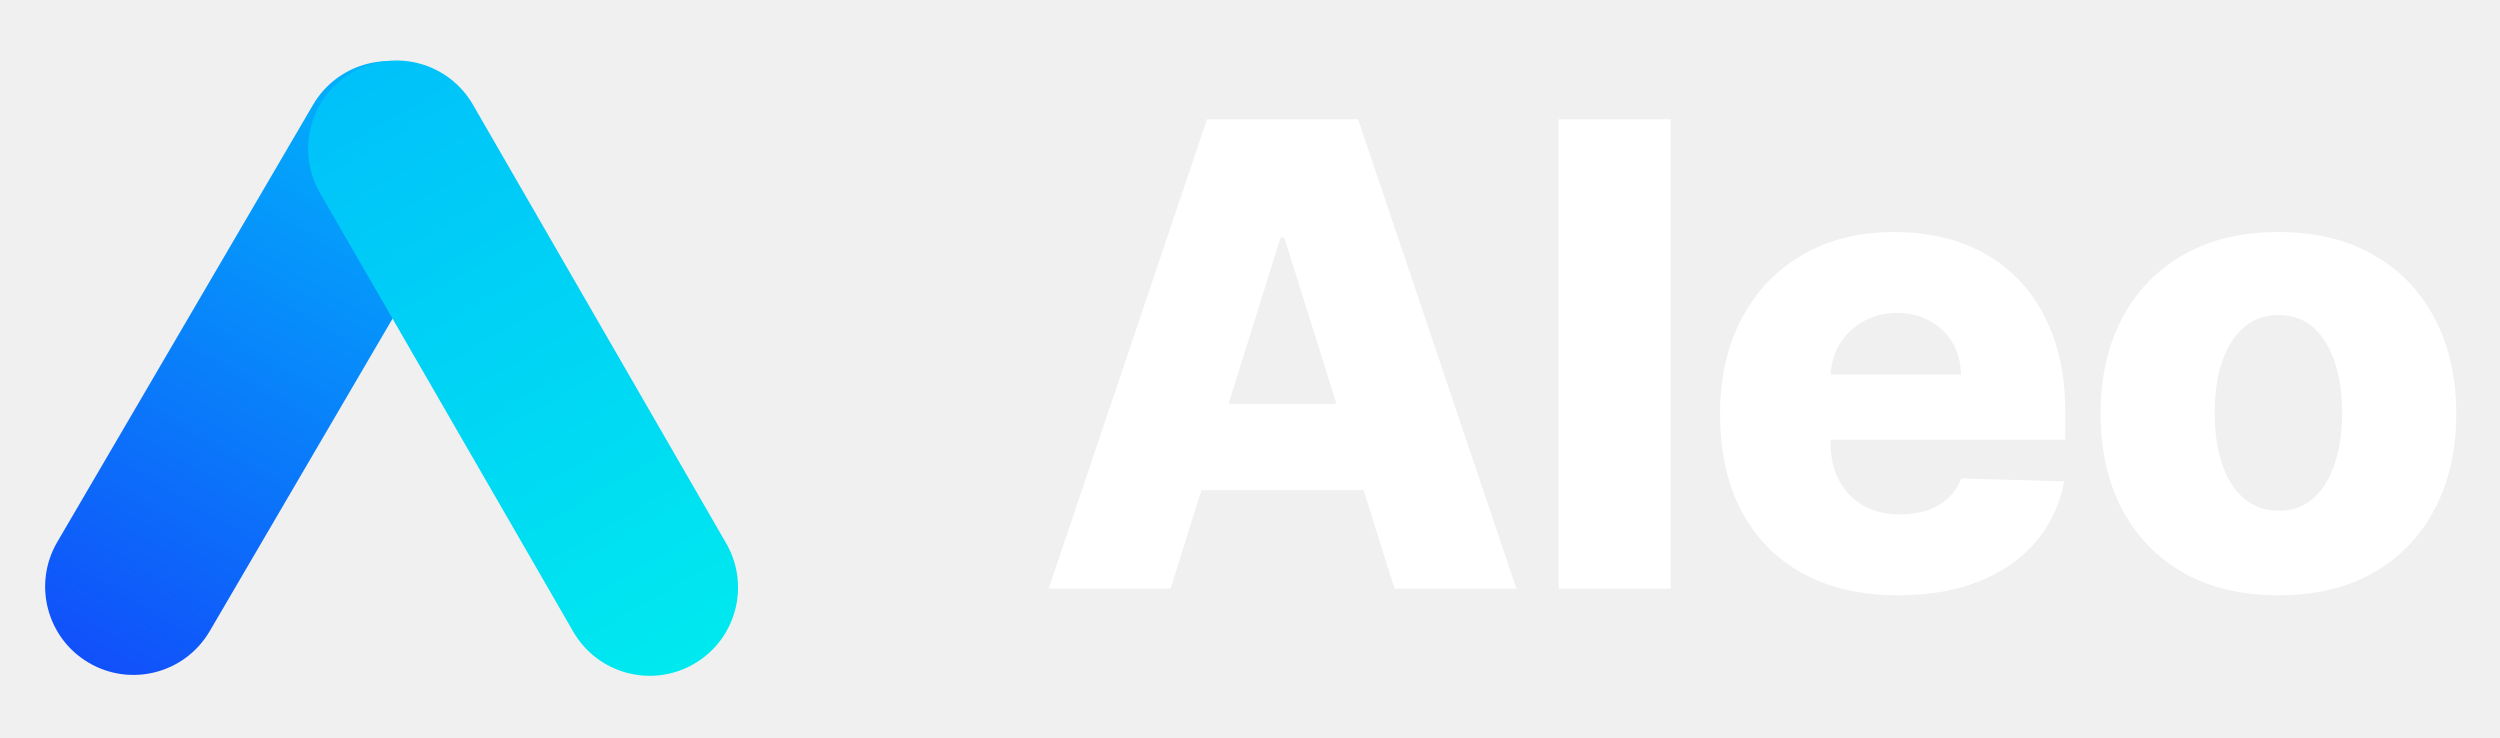
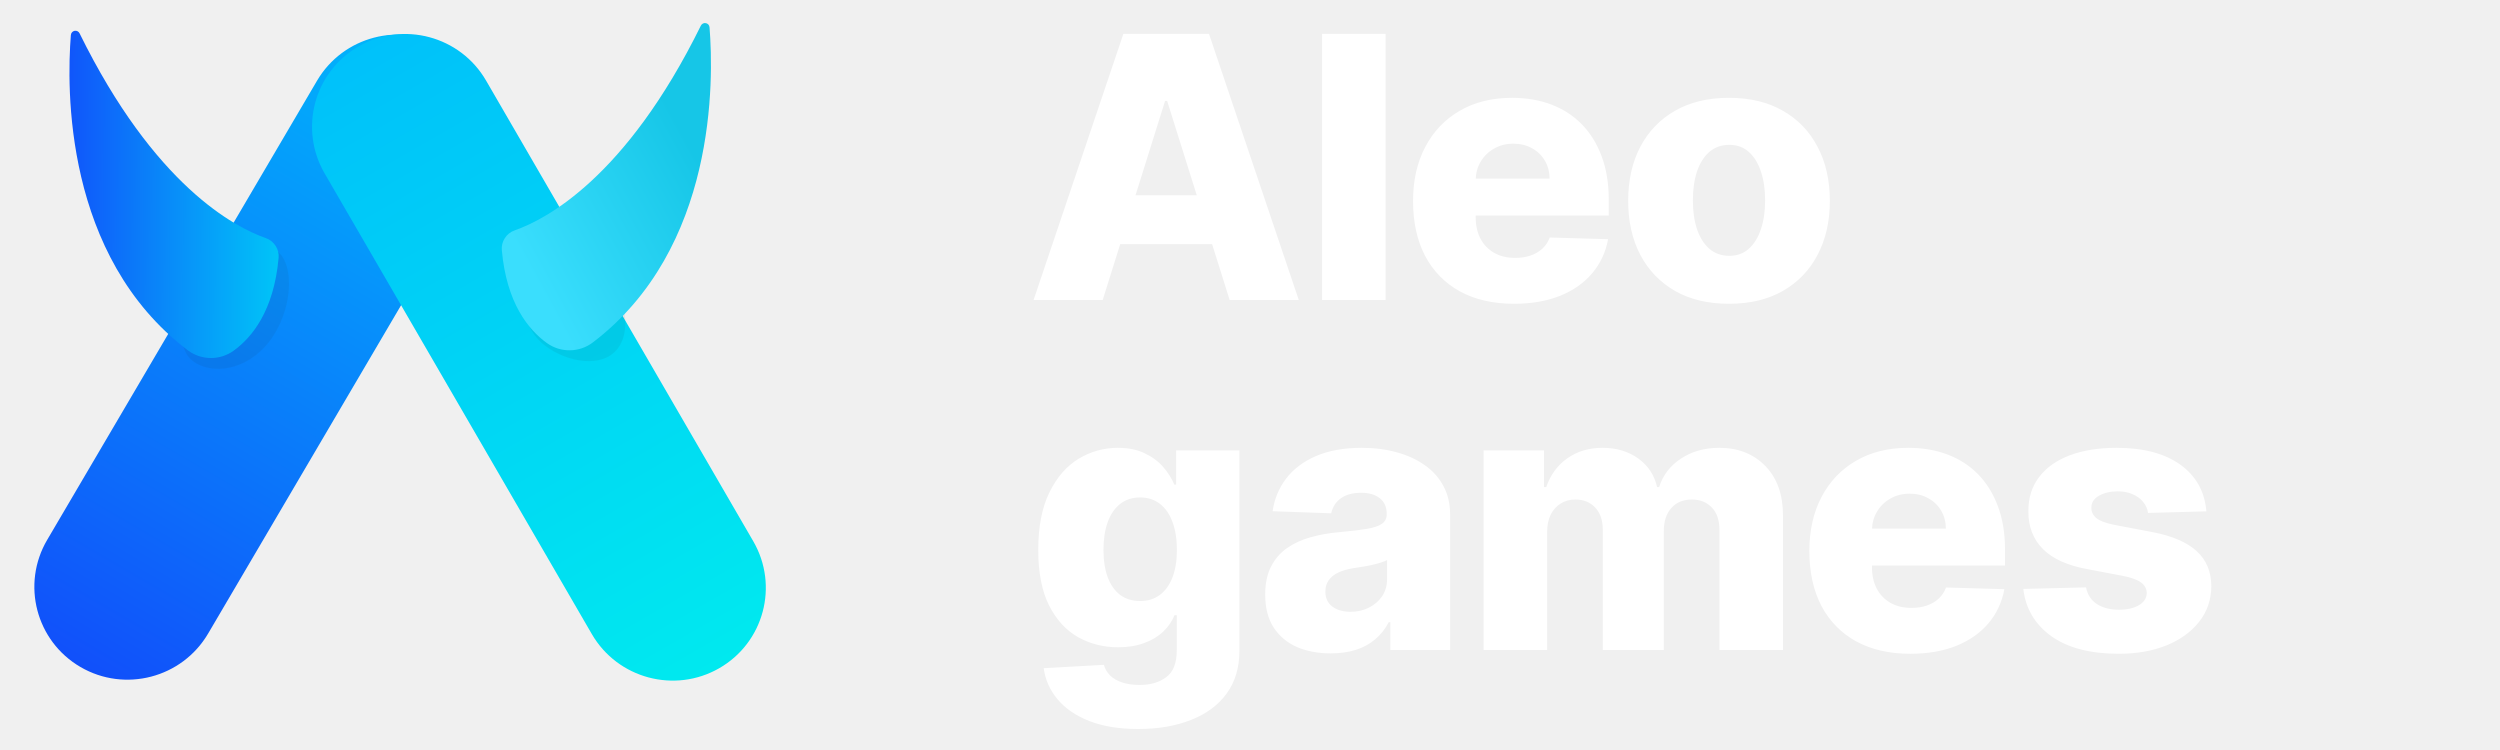
- <svg xmlns="http://www.w3.org/2000/svg" width="61" height="18" viewBox="0 0 61 18" fill="none">
-   <rect x="8.726" y="0.697" width="4.309" height="16.669" rx="2.154" transform="rotate(30.3285 8.72559 0.697342)" fill="url(#paint0_linear_134_390)" />
-   <rect x="6.73" y="2.842" width="4.309" height="16.669" rx="2.154" transform="rotate(-30 6.73047 2.84186)" fill="url(#paint1_linear_134_390)" />
-   <path d="M28.562 14.363H25.587L29.452 2.91H33.137L37.001 14.363H34.026L31.336 5.796H31.247L28.562 14.363ZM28.165 9.856H34.384V11.959H28.165V9.856ZM40.764 2.91V14.363H38.03V2.91H40.764ZM46.315 14.525C45.417 14.525 44.641 14.348 43.989 13.994C43.34 13.636 42.841 13.127 42.49 12.467C42.144 11.804 41.97 11.015 41.97 10.102C41.97 9.215 42.145 8.439 42.496 7.776C42.846 7.108 43.34 6.59 43.978 6.221C44.615 5.848 45.367 5.662 46.231 5.662C46.843 5.662 47.402 5.757 47.909 5.947C48.416 6.137 48.854 6.418 49.223 6.791C49.593 7.164 49.88 7.625 50.085 8.173C50.29 8.717 50.392 9.341 50.392 10.046V10.728H42.926V9.14H47.848C47.844 8.849 47.775 8.59 47.641 8.363C47.507 8.135 47.322 7.958 47.087 7.831C46.856 7.701 46.589 7.636 46.287 7.636C45.982 7.636 45.708 7.705 45.465 7.843C45.223 7.977 45.031 8.161 44.889 8.396C44.748 8.627 44.673 8.89 44.666 9.185V10.801C44.666 11.151 44.735 11.459 44.873 11.724C45.011 11.985 45.206 12.188 45.46 12.333C45.713 12.479 46.015 12.551 46.366 12.551C46.608 12.551 46.828 12.518 47.026 12.451C47.223 12.384 47.393 12.285 47.535 12.154C47.676 12.024 47.782 11.864 47.853 11.673L50.364 11.746C50.26 12.309 50.031 12.799 49.676 13.217C49.326 13.631 48.865 13.953 48.295 14.184C47.725 14.412 47.065 14.525 46.315 14.525ZM55.594 14.525C54.692 14.525 53.916 14.341 53.267 13.972C52.622 13.599 52.125 13.081 51.774 12.417C51.428 11.75 51.254 10.976 51.254 10.096C51.254 9.213 51.428 8.439 51.774 7.776C52.125 7.108 52.622 6.59 53.267 6.221C53.916 5.848 54.692 5.662 55.594 5.662C56.496 5.662 57.27 5.848 57.915 6.221C58.563 6.59 59.061 7.108 59.408 7.776C59.758 8.439 59.933 9.213 59.933 10.096C59.933 10.976 59.758 11.75 59.408 12.417C59.061 13.081 58.563 13.599 57.915 13.972C57.27 14.341 56.496 14.525 55.594 14.525ZM55.611 12.462C55.939 12.462 56.216 12.361 56.444 12.16C56.671 11.959 56.845 11.679 56.964 11.321C57.087 10.963 57.148 10.549 57.148 10.08C57.148 9.602 57.087 9.185 56.964 8.827C56.845 8.469 56.671 8.189 56.444 7.988C56.216 7.787 55.939 7.686 55.611 7.686C55.271 7.686 54.984 7.787 54.749 7.988C54.518 8.189 54.341 8.469 54.218 8.827C54.099 9.185 54.039 9.602 54.039 10.08C54.039 10.549 54.099 10.963 54.218 11.321C54.341 11.679 54.518 11.959 54.749 12.16C54.984 12.361 55.271 12.462 55.611 12.462Z" fill="white" />
+ <svg xmlns="http://www.w3.org/2000/svg" width="100" height="30" viewBox="0 0 100 30" fill="none">
+   <path d="M44.108 12H41.343L44.935 1.355H48.36L51.951 12H49.186L46.686 4.037H46.603L44.108 12ZM43.739 7.811H49.519V9.765H43.739V7.811ZM55.425 1.355V12H52.883V1.355H55.425ZM60.56 12.151C59.725 12.151 59.005 11.986 58.398 11.657C57.795 11.324 57.331 10.851 57.005 10.238C56.683 9.621 56.522 8.888 56.522 8.039C56.522 7.215 56.685 6.494 57.011 5.877C57.336 5.257 57.795 4.775 58.388 4.432C58.98 4.086 59.679 3.913 60.483 3.913C61.051 3.913 61.571 4.001 62.042 4.178C62.513 4.354 62.92 4.616 63.263 4.962C63.606 5.309 63.873 5.737 64.064 6.246C64.254 6.752 64.35 7.333 64.35 7.987V8.622H57.411V7.145H61.985C61.981 6.875 61.917 6.634 61.792 6.423C61.668 6.212 61.496 6.047 61.278 5.929C61.063 5.808 60.815 5.747 60.535 5.747C60.25 5.747 59.996 5.811 59.77 5.94C59.545 6.064 59.367 6.236 59.235 6.454C59.103 6.669 59.034 6.913 59.027 7.187V8.689C59.027 9.015 59.091 9.301 59.219 9.547C59.348 9.789 59.53 9.978 59.765 10.113C60.001 10.248 60.282 10.316 60.607 10.316C60.833 10.316 61.037 10.285 61.221 10.222C61.404 10.16 61.562 10.068 61.694 9.947C61.825 9.826 61.924 9.677 61.99 9.5L64.324 9.568C64.227 10.091 64.013 10.546 63.684 10.934C63.358 11.319 62.931 11.619 62.4 11.834C61.87 12.045 61.257 12.151 60.56 12.151ZM69.16 12.151C68.322 12.151 67.601 11.979 66.998 11.636C66.399 11.29 65.936 10.808 65.61 10.191C65.288 9.571 65.127 8.852 65.127 8.034C65.127 7.213 65.288 6.494 65.61 5.877C65.936 5.257 66.399 4.775 66.998 4.432C67.601 4.086 68.322 3.913 69.16 3.913C69.999 3.913 70.718 4.086 71.317 4.432C71.92 4.775 72.383 5.257 72.705 5.877C73.031 6.494 73.194 7.213 73.194 8.034C73.194 8.852 73.031 9.571 72.705 10.191C72.383 10.808 71.92 11.29 71.317 11.636C70.718 11.979 69.999 12.151 69.16 12.151ZM69.176 10.233C69.481 10.233 69.739 10.139 69.95 9.952C70.162 9.765 70.323 9.505 70.434 9.173C70.548 8.84 70.605 8.455 70.605 8.019C70.605 7.575 70.548 7.187 70.434 6.854C70.323 6.522 70.162 6.262 69.95 6.075C69.739 5.888 69.481 5.794 69.176 5.794C68.861 5.794 68.594 5.888 68.375 6.075C68.161 6.262 67.996 6.522 67.882 6.854C67.771 7.187 67.715 7.575 67.715 8.019C67.715 8.455 67.771 8.84 67.882 9.173C67.996 9.505 68.161 9.765 68.375 9.952C68.594 10.139 68.861 10.233 69.176 10.233ZM45.527 29.16C44.768 29.16 44.118 29.054 43.578 28.843C43.037 28.632 42.613 28.342 42.305 27.975C41.996 27.608 41.811 27.192 41.748 26.728L44.155 26.593C44.2 26.755 44.283 26.897 44.404 27.019C44.529 27.14 44.69 27.234 44.888 27.299C45.089 27.365 45.324 27.398 45.595 27.398C46.021 27.398 46.373 27.294 46.65 27.086C46.93 26.882 47.071 26.523 47.071 26.01V24.607H46.982C46.882 24.853 46.73 25.073 46.525 25.267C46.321 25.461 46.066 25.614 45.761 25.724C45.459 25.835 45.113 25.891 44.721 25.891C44.139 25.891 43.606 25.756 43.121 25.485C42.639 25.212 42.253 24.789 41.962 24.217C41.674 23.642 41.53 22.902 41.53 21.998C41.53 21.066 41.679 20.298 41.977 19.695C42.275 19.089 42.665 18.64 43.147 18.349C43.632 18.058 44.153 17.913 44.711 17.913C45.13 17.913 45.489 17.985 45.787 18.131C46.088 18.273 46.336 18.457 46.53 18.682C46.724 18.907 46.871 19.141 46.972 19.384H47.045V18.017H49.576V26.031C49.576 26.707 49.406 27.277 49.067 27.741C48.727 28.206 48.252 28.557 47.642 28.796C47.033 29.039 46.328 29.16 45.527 29.16ZM45.605 24.041C45.913 24.041 46.177 23.959 46.395 23.796C46.613 23.633 46.781 23.399 46.899 23.095C47.017 22.79 47.076 22.424 47.076 21.998C47.076 21.565 47.017 21.192 46.899 20.88C46.785 20.565 46.617 20.323 46.395 20.153C46.177 19.983 45.913 19.898 45.605 19.898C45.29 19.898 45.023 19.985 44.805 20.158C44.586 20.331 44.42 20.576 44.306 20.891C44.195 21.203 44.139 21.572 44.139 21.998C44.139 22.424 44.197 22.79 44.311 23.095C44.425 23.399 44.59 23.633 44.805 23.796C45.023 23.959 45.29 24.041 45.605 24.041ZM53.233 26.135C52.724 26.135 52.271 26.05 51.876 25.881C51.485 25.707 51.175 25.447 50.946 25.101C50.721 24.751 50.608 24.312 50.608 23.786C50.608 23.342 50.686 22.968 50.842 22.663C50.998 22.358 51.213 22.11 51.486 21.92C51.76 21.729 52.075 21.585 52.432 21.488C52.789 21.388 53.17 21.32 53.576 21.286C54.03 21.244 54.395 21.201 54.673 21.156C54.95 21.107 55.151 21.04 55.276 20.953C55.404 20.863 55.468 20.737 55.468 20.574V20.548C55.468 20.281 55.376 20.075 55.192 19.929C55.009 19.784 54.761 19.711 54.449 19.711C54.113 19.711 53.843 19.784 53.638 19.929C53.434 20.075 53.304 20.276 53.248 20.532L50.904 20.449C50.974 19.964 51.152 19.531 51.44 19.15C51.731 18.765 52.129 18.463 52.635 18.245C53.145 18.023 53.756 17.913 54.47 17.913C54.979 17.913 55.449 17.973 55.878 18.095C56.308 18.212 56.682 18.386 57.001 18.614C57.32 18.84 57.566 19.117 57.739 19.446C57.916 19.775 58.004 20.151 58.004 20.574V26H55.613V24.888H55.551C55.409 25.158 55.227 25.387 55.005 25.574C54.787 25.761 54.529 25.901 54.231 25.995C53.936 26.088 53.604 26.135 53.233 26.135ZM54.018 24.472C54.291 24.472 54.538 24.416 54.756 24.306C54.977 24.195 55.154 24.042 55.286 23.848C55.418 23.651 55.483 23.422 55.483 23.162V22.403C55.411 22.441 55.322 22.476 55.218 22.507C55.118 22.538 55.007 22.568 54.886 22.596C54.764 22.623 54.64 22.648 54.511 22.668C54.383 22.689 54.26 22.708 54.142 22.726C53.903 22.764 53.699 22.823 53.529 22.902C53.363 22.982 53.235 23.086 53.145 23.214C53.058 23.339 53.015 23.488 53.015 23.661C53.015 23.924 53.108 24.125 53.295 24.264C53.486 24.403 53.727 24.472 54.018 24.472ZM59.344 26V18.017H61.761V19.482H61.849C62.016 18.997 62.297 18.614 62.691 18.334C63.087 18.053 63.558 17.913 64.105 17.913C64.66 17.913 65.134 18.055 65.529 18.339C65.924 18.623 66.176 19.004 66.283 19.482H66.366C66.515 19.008 66.806 18.628 67.239 18.344C67.672 18.056 68.184 17.913 68.773 17.913C69.528 17.913 70.141 18.155 70.613 18.64C71.084 19.122 71.32 19.784 71.32 20.626V26H68.778V21.208C68.778 20.809 68.676 20.506 68.471 20.298C68.267 20.087 68.002 19.981 67.676 19.981C67.326 19.981 67.05 20.096 66.85 20.324C66.652 20.549 66.553 20.853 66.553 21.234V26H64.111V21.182C64.111 20.811 64.01 20.518 63.809 20.303C63.608 20.089 63.343 19.981 63.014 19.981C62.792 19.981 62.596 20.035 62.426 20.142C62.257 20.246 62.123 20.395 62.026 20.589C61.933 20.783 61.886 21.012 61.886 21.275V26H59.344ZM76.412 26.151C75.577 26.151 74.856 25.986 74.25 25.657C73.647 25.324 73.183 24.851 72.857 24.238C72.535 23.621 72.374 22.888 72.374 22.039C72.374 21.215 72.537 20.494 72.862 19.877C73.188 19.257 73.647 18.775 74.24 18.432C74.832 18.086 75.53 17.913 76.334 17.913C76.903 17.913 77.422 18.001 77.894 18.178C78.365 18.354 78.772 18.616 79.115 18.962C79.458 19.309 79.725 19.737 79.915 20.246C80.106 20.752 80.201 21.333 80.201 21.988V22.622H73.262V21.145H77.836C77.833 20.875 77.769 20.634 77.644 20.423C77.519 20.212 77.348 20.047 77.129 19.929C76.915 19.808 76.667 19.747 76.386 19.747C76.102 19.747 75.847 19.811 75.622 19.94C75.397 20.064 75.219 20.236 75.087 20.454C74.955 20.669 74.886 20.913 74.879 21.187V22.689C74.879 23.015 74.943 23.301 75.071 23.547C75.199 23.789 75.381 23.978 75.617 24.113C75.853 24.248 76.133 24.316 76.459 24.316C76.684 24.316 76.889 24.285 77.072 24.222C77.256 24.16 77.414 24.068 77.545 23.947C77.677 23.826 77.776 23.677 77.841 23.5L80.175 23.567C80.078 24.091 79.865 24.546 79.536 24.934C79.21 25.319 78.782 25.619 78.252 25.834C77.722 26.045 77.109 26.151 76.412 26.151ZM88.255 20.454L85.921 20.517C85.897 20.35 85.831 20.203 85.724 20.075C85.617 19.943 85.476 19.841 85.303 19.768C85.133 19.692 84.936 19.654 84.71 19.654C84.416 19.654 84.165 19.713 83.957 19.831C83.752 19.948 83.652 20.108 83.655 20.309C83.652 20.465 83.714 20.6 83.843 20.714C83.974 20.828 84.208 20.92 84.544 20.989L86.083 21.281C86.88 21.433 87.472 21.686 87.86 22.039C88.252 22.393 88.449 22.861 88.453 23.443C88.449 23.99 88.286 24.467 87.964 24.872C87.645 25.277 87.209 25.593 86.654 25.818C86.1 26.04 85.466 26.151 84.752 26.151C83.612 26.151 82.713 25.917 82.055 25.449C81.4 24.978 81.025 24.347 80.932 23.557L83.442 23.495C83.498 23.786 83.641 24.008 83.874 24.16C84.106 24.312 84.402 24.389 84.762 24.389C85.088 24.389 85.353 24.328 85.558 24.207C85.762 24.086 85.866 23.924 85.87 23.724C85.866 23.543 85.786 23.399 85.63 23.292C85.475 23.181 85.23 23.095 84.898 23.032L83.505 22.767C82.704 22.622 82.108 22.353 81.717 21.962C81.325 21.567 81.131 21.064 81.135 20.454C81.131 19.921 81.273 19.465 81.561 19.087C81.848 18.706 82.257 18.415 82.787 18.214C83.317 18.013 83.943 17.913 84.664 17.913C85.745 17.913 86.597 18.14 87.221 18.593C87.845 19.044 88.189 19.664 88.255 20.454Z" fill="white" />
+   <rect width="7.449" height="28.753" rx="3.725" transform="matrix(0.864152 0.503231 -0.506684 0.862132 14.5688 0.0169296)" fill="url(#paint0_linear_601_2)" />
+   <rect width="7.449" height="28.753" rx="3.725" transform="matrix(0.867016 -0.49828 0.501722 0.865029 11.1152 3.71191)" fill="url(#paint1_linear_601_2)" />
+   <path opacity="0.06" d="M24.068 10.875C24.94 11.539 25.333 13.126 24.709 13.94C24.084 14.755 22.678 14.487 21.806 13.828C20.934 13.168 20.734 11.968 21.361 11.153C21.988 10.338 23.196 10.214 24.068 10.875Z" fill="#12100B" />
+   <path opacity="0.06" d="M11.088 10.046C11.803 10.59 11.708 12.437 10.777 13.652C9.847 14.867 8.433 14.988 7.717 14.444C7.001 13.9 7.176 12.476 8.106 11.261C9.037 10.047 10.372 9.503 11.088 10.046Z" fill="#12100B" />
+   <path d="M28.381 1.09C28.551 3.194 28.666 9.939 23.709 13.701C23.447 13.899 23.127 14.008 22.798 14.012C22.469 14.017 22.147 13.916 21.879 13.724C21.141 13.195 20.263 12.127 20.073 10.008C20.058 9.838 20.1 9.668 20.193 9.525C20.285 9.381 20.423 9.273 20.584 9.216C21.837 8.777 25.041 7.107 28.035 1.024C28.053 0.988 28.082 0.959 28.117 0.941C28.154 0.923 28.194 0.918 28.234 0.925C28.273 0.933 28.309 0.953 28.336 0.983C28.362 1.013 28.378 1.05 28.381 1.09Z" fill="url(#paint2_linear_601_2)" />
+   <path d="M2.835 1.399C2.666 3.502 2.551 10.247 7.508 14.009C7.77 14.207 8.09 14.317 8.419 14.321C8.748 14.325 9.07 14.224 9.338 14.033C10.076 13.503 10.954 12.435 11.144 10.316C11.159 10.146 11.117 9.976 11.024 9.833C10.932 9.689 10.794 9.581 10.633 9.524C9.379 9.085 6.175 7.415 3.182 1.332C3.165 1.296 3.136 1.267 3.1 1.249C3.064 1.231 3.023 1.225 2.983 1.233C2.944 1.24 2.908 1.261 2.881 1.291C2.854 1.321 2.838 1.359 2.835 1.399Z" fill="url(#paint3_linear_601_2)" />
  <defs>
-     <linearGradient id="paint0_linear_134_390" x1="10.88" y1="0.697" x2="10.88" y2="17.366" gradientUnits="userSpaceOnUse">
+     <linearGradient id="paint0_linear_601_2" x1="3.725" y1="0" x2="3.725" y2="28.753" gradientUnits="userSpaceOnUse">
      <stop stop-color="#00B7FB" />
      <stop offset="1" stop-color="#1150FA" />
    </linearGradient>
-     <linearGradient id="paint1_linear_134_390" x1="8.885" y1="2.842" x2="8.885" y2="19.511" gradientUnits="userSpaceOnUse">
+     <linearGradient id="paint1_linear_601_2" x1="3.725" y1="0" x2="3.725" y2="28.753" gradientUnits="userSpaceOnUse">
      <stop stop-color="#00C1FA" />
      <stop offset="1" stop-color="#00E9EF" />
    </linearGradient>
+     <linearGradient id="paint2_linear_601_2" x1="21.426" y1="11.287" x2="28.507" y2="7.452" gradientUnits="userSpaceOnUse">
+       <stop stop-color="#3ADEFD" />
+       <stop offset="1" stop-color="#16C6E7" />
+     </linearGradient>
+     <linearGradient id="paint3_linear_601_2" x1="2.778" y1="5.681" x2="11.329" y2="5.715" gradientUnits="userSpaceOnUse">
+       <stop stop-color="#1056FA" />
+       <stop offset="1" stop-color="#00C7F8" />
+     </linearGradient>
  </defs>
</svg>
